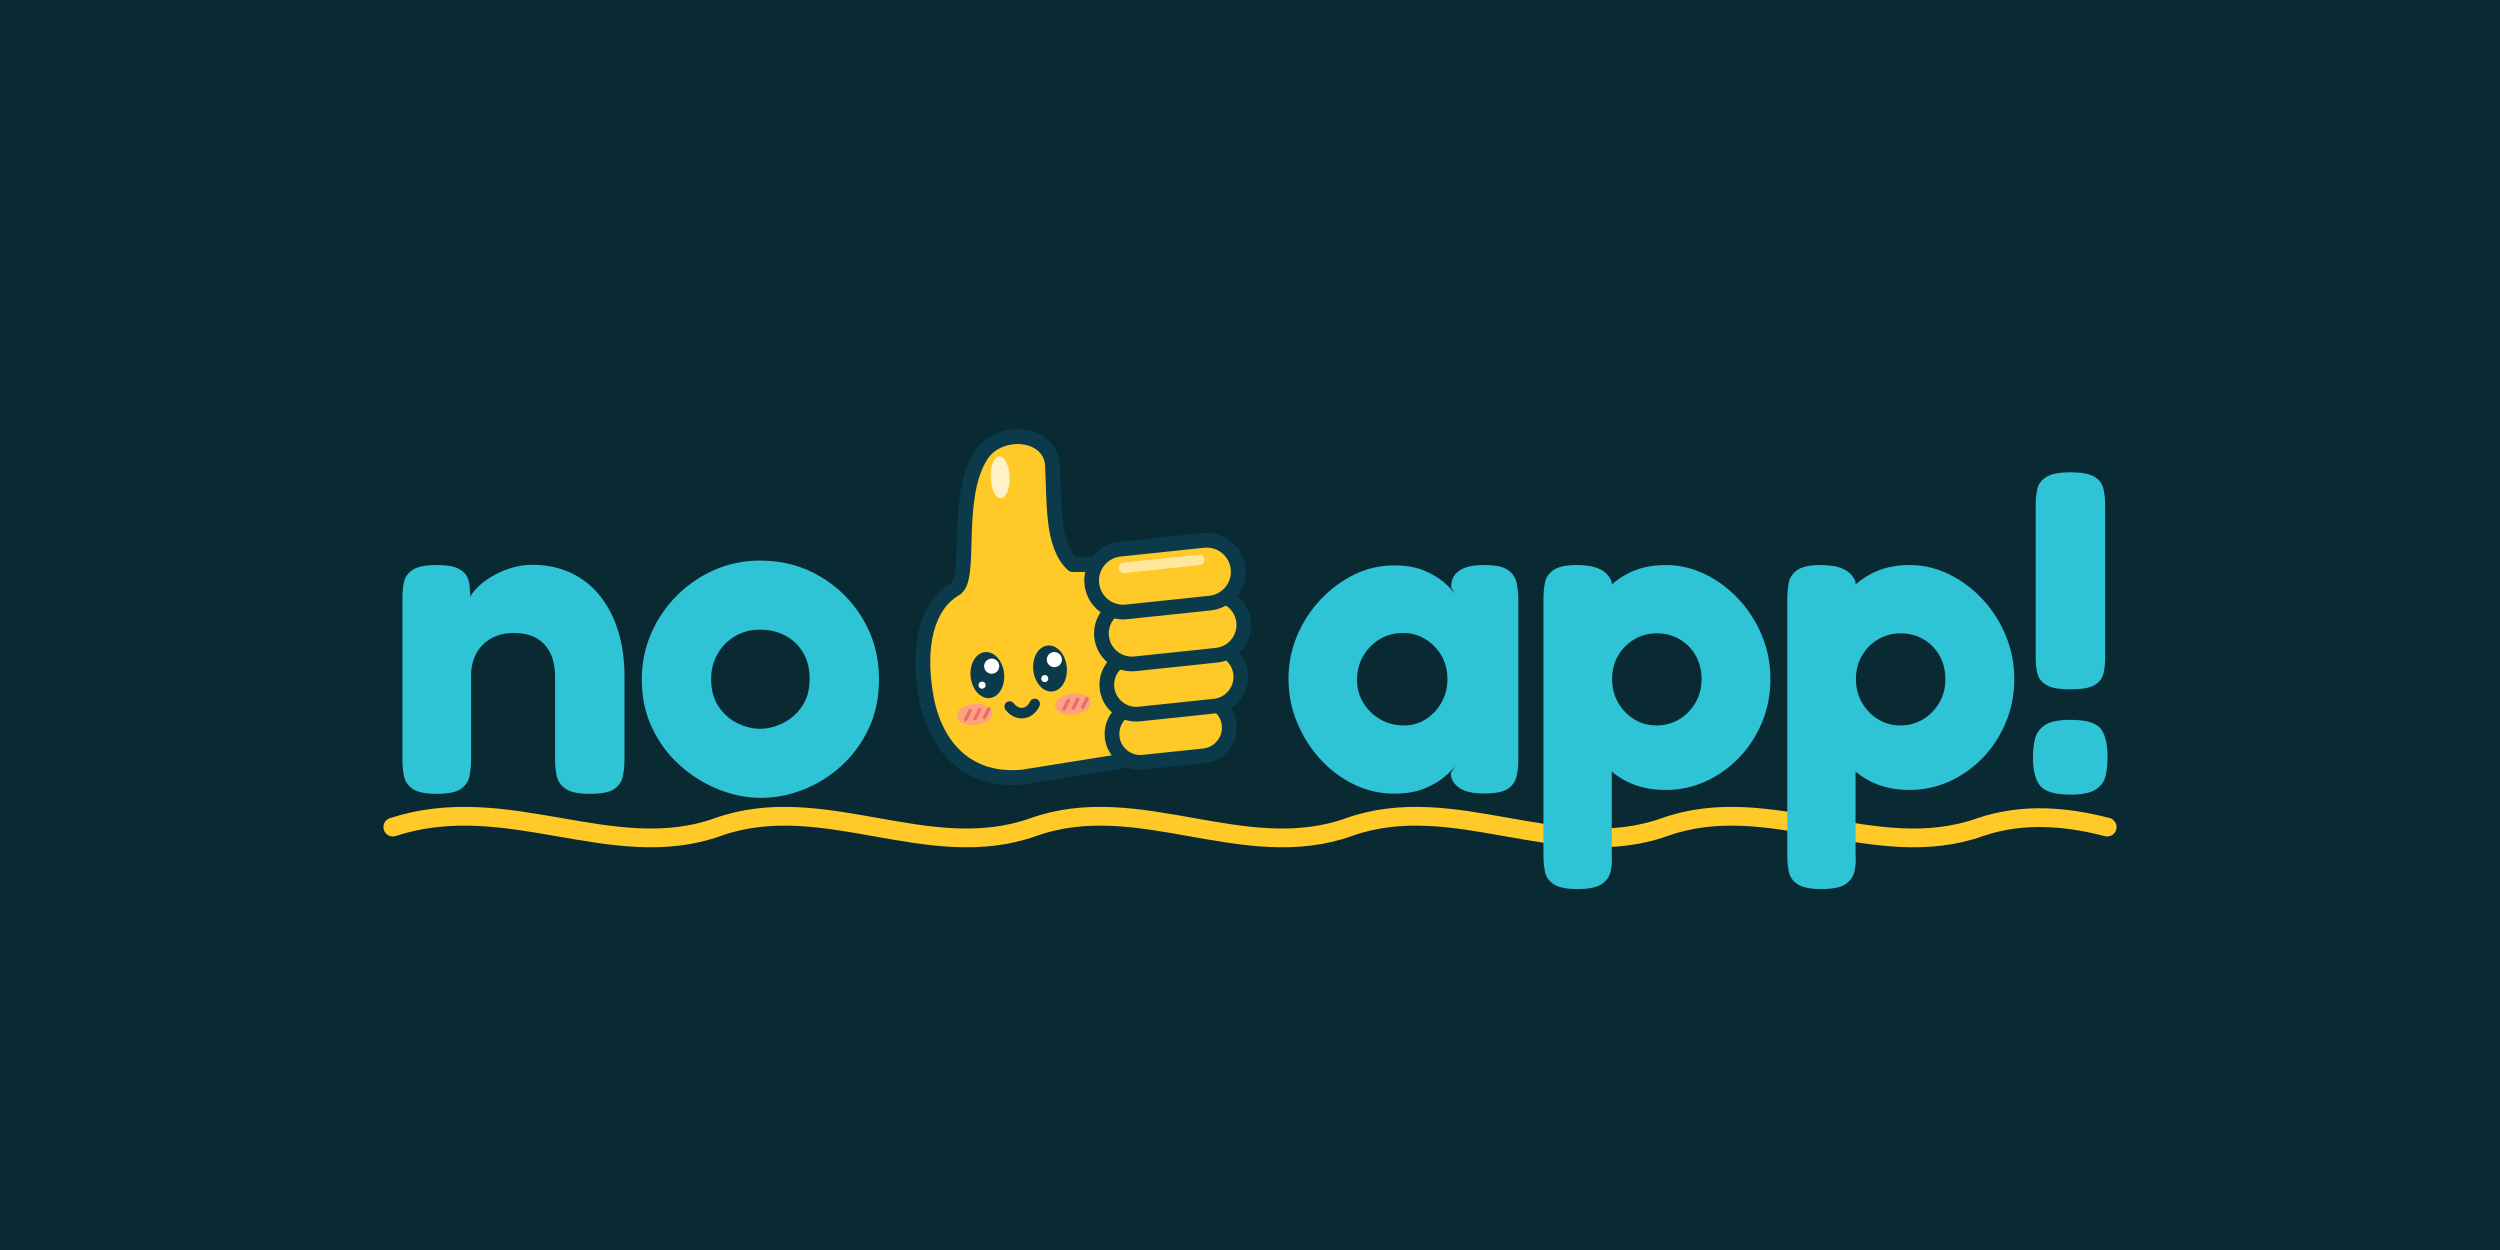
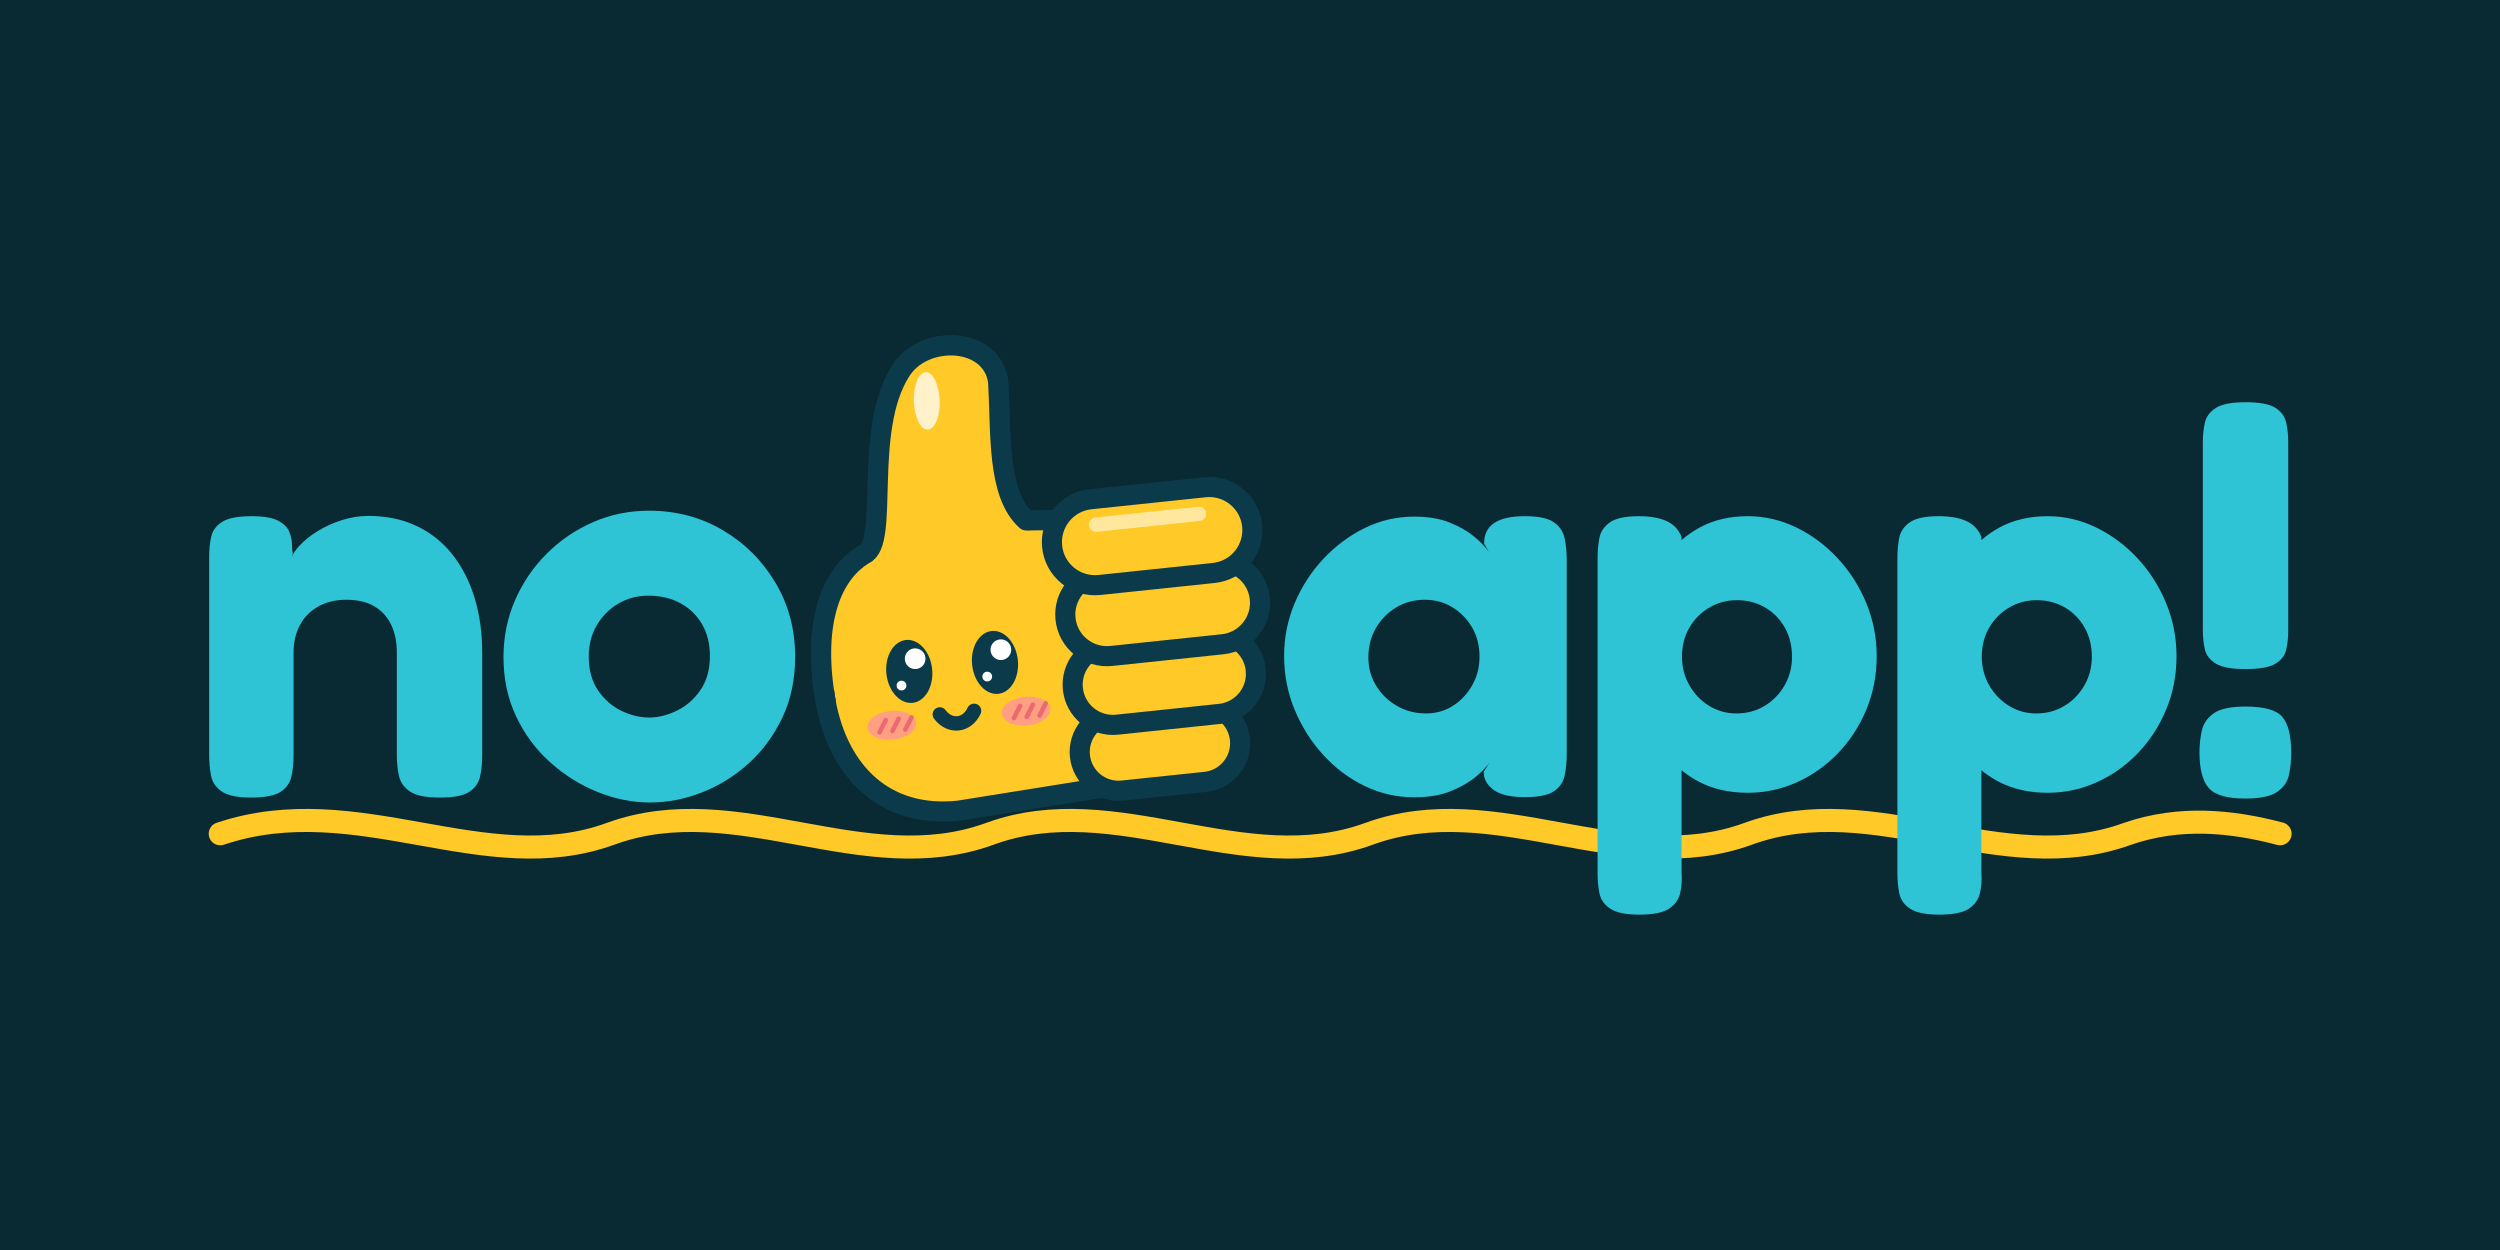
<svg xmlns="http://www.w3.org/2000/svg" width="1200" height="600" viewBox="0 0 1200 600">
  <rect width="1200" height="600" fill="#0A2A33" />
-   <g transform="translate(184.09 188.00)">
-     <path d="M 4.46 209.00 C 59.42 191.00 109.92 227.00 160.42 209.00 C 210.93 191.00 261.43 227.00 311.93 209.00 C 362.44 191.00 412.94 227.00 463.44 209.00 C 513.95 191.00 564.45 227.00 614.95 209.00 C 665.46 191.00 715.96 227.00 766.46 209.00 C 787.26 202.00 808.05 204.00 827.36 209.00" fill="none" stroke="#FFC928" stroke-width="9" stroke-linecap="round" />
-     <path d="M25.41 193.05Q17.435 193.05 13.97 190.658Q10.505 188.265 9.79 184.442Q9.075 180.62 9.075 176.385V99.0Q9.075 94.82 9.872 91.218Q10.67 87.615 14.163 85.415Q17.655 83.215 25.63 83.215Q32.78 83.215 36.108 85.03Q39.435 86.845 40.425 89.485Q41.415 92.125 41.415 94.463Q41.415 96.8 41.745 97.68L40.425 101.915Q40.975 98.505 43.918 95.178Q46.86 91.85 51.315 89.1Q55.77 86.35 60.94 84.728Q66.11 83.105 71.17 83.105Q81.785 83.105 90.062 87.038Q98.34 90.97 104.032 98.175Q109.725 105.38 112.695 115.143Q115.665 124.905 115.665 136.62V176.605Q115.665 180.84 114.868 184.663Q114.07 188.485 110.688 190.768Q107.305 193.05 99.11 193.05Q90.915 193.05 87.423 190.658Q83.93 188.265 83.132 184.442Q82.335 180.62 82.335 176.385V136.565Q82.335 130.075 80.052 125.455Q77.77 120.835 73.453 118.333Q69.135 115.83 62.645 115.83Q56.375 115.83 51.727 118.415Q47.08 121.0 44.55 125.62Q42.02 130.24 42.02 136.565V176.605Q42.02 180.84 41.222 184.663Q40.425 188.485 37.015 190.768Q33.605 193.05 25.41 193.05Z M181.225 194.975Q170.885 194.975 160.71 190.877Q150.535 186.78 142.175 179.273Q133.815 171.765 128.892 161.343Q123.97 150.92 123.97 138.27Q123.97 126.39 128.452 116.078Q132.935 105.765 140.8 97.9Q148.665 90.035 158.895 85.553Q169.125 81.07 180.785 81.07Q196.68 81.07 209.55 88.66Q222.42 96.25 230.12 109.148Q237.82 122.045 237.82 138.05Q237.82 151.305 232.843 161.81Q227.865 172.315 219.642 179.74Q211.42 187.165 201.382 191.07Q191.345 194.975 181.225 194.975ZM180.785 161.81Q186.065 161.81 191.565 159.17Q197.065 156.53 200.805 151.168Q204.545 145.805 204.545 137.775Q204.545 130.68 201.493 125.4Q198.44 120.12 193.022 117.178Q187.605 114.235 180.565 114.235Q174.075 114.235 168.822 117.315Q163.57 120.395 160.407 125.758Q157.245 131.12 157.245 137.995Q157.245 145.915 160.903 151.25Q164.56 156.585 170.005 159.197Q175.45 161.81 180.785 161.81Z M528.22 192.885Q520.025 192.885 516.148 190.025Q512.27 187.165 512.325 182.985L514.635 179.3Q513.205 181.5 509.52 184.69Q505.835 187.88 499.812 190.41Q493.79 192.94 485.1 192.94Q474.98 192.94 465.85 188.54Q456.72 184.14 449.652 176.385Q442.585 168.63 438.487 158.73Q434.39 148.83 434.39 137.775Q434.39 126.995 438.487 117.233Q442.585 107.47 449.762 99.825Q456.94 92.18 465.987 87.78Q475.035 83.38 485.1 83.38Q493.295 83.38 499.015 85.69Q504.735 88.0 508.53 91.135Q512.325 94.27 514.305 97.13L512.49 93.995Q512.325 88.77 516.23 85.993Q520.135 83.215 528.44 83.215Q536.415 83.215 539.77 85.635Q543.125 88.055 543.922 91.96Q544.72 95.865 544.72 100.265V176.22Q544.72 180.51 543.922 184.388Q543.125 188.265 539.742 190.575Q536.36 192.885 528.22 192.885ZM489.83 160.215Q495.605 160.215 500.307 157.218Q505.01 154.22 507.842 149.188Q510.675 144.155 510.675 138.05Q510.675 131.615 507.787 126.665Q504.9 121.715 500.087 118.773Q495.275 115.83 489.39 115.83Q483.065 115.83 478.087 118.855Q473.11 121.88 470.195 126.94Q467.28 132.0 467.28 138.325Q467.28 144.375 470.277 149.325Q473.275 154.275 478.39 157.245Q483.505 160.215 489.83 160.215Z M615.45 191.18Q604.67 191.18 596.475 186.945Q588.28 182.71 582.835 175.257Q577.39 167.805 574.668 158.125Q571.945 148.445 572.11 137.39Q572.275 126.5 575.08 116.683Q577.885 106.865 583.33 99.358Q588.775 91.85 596.805 87.532Q604.835 83.215 615.45 83.215Q625.295 83.215 634.342 87.615Q643.39 92.015 650.485 99.632Q657.58 107.25 661.65 117.123Q665.72 126.995 665.72 137.885Q665.72 149.05 661.65 158.785Q657.58 168.52 650.567 175.78Q643.555 183.04 634.507 187.11Q625.46 191.18 615.45 191.18ZM573.1 238.755Q565.235 238.755 561.743 236.445Q558.25 234.135 557.507 230.477Q556.765 226.82 556.765 222.585V99.605Q556.765 95.315 557.48 91.657Q558.195 88.0 561.605 85.608Q565.015 83.215 572.88 83.215Q579.59 83.215 583.743 85.14Q587.895 87.065 589.545 91.3V222.365Q589.875 226.6 588.995 230.368Q588.115 234.135 584.622 236.445Q581.13 238.755 573.1 238.755ZM610.995 160.215Q617.045 160.215 621.94 157.273Q626.835 154.33 629.75 149.27Q632.665 144.21 632.665 138.05Q632.665 131.67 629.832 126.665Q627.0 121.66 622.105 118.828Q617.21 115.995 611.16 115.995Q605.165 115.995 600.27 118.938Q595.375 121.88 592.543 126.803Q589.71 131.725 589.71 138.05Q589.71 144.21 592.625 149.27Q595.54 154.33 600.352 157.273Q605.165 160.215 610.995 160.215Z M732.49 191.18Q721.71 191.18 713.515 186.945Q705.32 182.71 699.875 175.257Q694.43 167.805 691.707 158.125Q688.985 148.445 689.15 137.39Q689.315 126.5 692.12 116.683Q694.925 106.865 700.37 99.358Q705.815 91.85 713.845 87.532Q721.875 83.215 732.49 83.215Q742.335 83.215 751.382 87.615Q760.43 92.015 767.525 99.632Q774.62 107.25 778.69 117.123Q782.76 126.995 782.76 137.885Q782.76 149.05 778.69 158.785Q774.62 168.52 767.607 175.78Q760.595 183.04 751.547 187.11Q742.5 191.18 732.49 191.18ZM690.14 238.755Q682.275 238.755 678.783 236.445Q675.29 234.135 674.547 230.477Q673.805 226.82 673.805 222.585V99.605Q673.805 95.315 674.52 91.657Q675.235 88.0 678.645 85.608Q682.055 83.215 689.92 83.215Q696.63 83.215 700.783 85.14Q704.935 87.065 706.585 91.3V222.365Q706.915 226.6 706.035 230.368Q705.155 234.135 701.662 236.445Q698.17 238.755 690.14 238.755ZM728.035 160.215Q734.085 160.215 738.98 157.273Q743.875 154.33 746.79 149.27Q749.705 144.21 749.705 138.05Q749.705 131.67 746.872 126.665Q744.04 121.66 739.145 118.828Q734.25 115.995 728.2 115.995Q722.205 115.995 717.31 118.938Q712.415 121.88 709.582 126.803Q706.75 131.725 706.75 138.05Q706.75 144.21 709.665 149.27Q712.58 154.33 717.392 157.273Q722.205 160.215 728.035 160.215Z M809.655 142.89Q801.625 142.89 798.132 140.773Q794.64 138.655 793.842 135.245Q793.045 131.835 793.045 127.93V54.065Q793.045 50.16 793.842 46.668Q794.64 43.175 798.132 40.948Q801.625 38.72 809.765 38.72Q817.96 38.72 821.37 40.92Q824.78 43.12 825.577 46.695Q826.375 50.27 826.375 54.175V127.985Q826.375 131.89 825.577 135.328Q824.78 138.765 821.315 140.828Q817.85 142.89 809.655 142.89ZM809.655 193.435Q798.875 193.435 795.3 189.282Q791.725 185.13 791.725 175.395Q791.725 170.94 792.66 166.843Q793.595 162.745 797.335 160.132Q801.075 157.52 809.765 157.52Q820.71 157.52 824.12 161.618Q827.53 165.715 827.53 175.56Q827.53 180.015 826.677 184.113Q825.825 188.21 822.085 190.822Q818.345 193.435 809.655 193.435Z" fill="#2EC4D6" />
-     <g transform="translate(228.96 -10.49) scale(1.0083)">
-       <g transform="rotate(-6 110 120)">
-         <path d="M28 148 C26 121.7 33.4 104 46.7 97.8 C56.0 94.8 50.6 55.1 65.9 35.8 C75.2 23.7 98.9 27.1 99.3 43.0 C98.5 60.7 94.7 81.7 104.0 92 L126 94 L144 96 L144 186 L70 190 C44 190 30 172 28 148 Z" fill="#FFC928" stroke="#0B3B4A" stroke-width="7" stroke-linejoin="round" stroke-linecap="round" />
+   <g transform="translate(40.06 134.61) scale(1.2296)">
+     <path d="M 53.4 216.0 C 107.1 198.0 156.5 234.0 205.8 216.0 C 255.2 198.0 304.5 234.0 353.9 216.0 C 403.2 198.0 452.6 234.0 501.9 216.0 C 551.2 198.0 600.6 234.0 649.9 216.0 C 699.3 198.0 748.6 234.0 798.0 216.0 C 818.3 209.0 838.6 211.0 857.5 216.0" fill="none" stroke="#FFC928" stroke-width="9" stroke-linecap="round" />
+     <path d="M65.41 201.87Q57.435 201.87 53.97 199.478Q50.505 197.085 49.79 193.262Q49.075 189.44 49.075 185.205V107.82Q49.075 103.64 49.873 100.037Q50.67 96.435 54.163 94.235Q57.655 92.035 65.63 92.035Q72.78 92.035 76.108 93.85Q79.435 95.665 80.425 98.305Q81.415 100.945 81.415 103.282Q81.415 105.62 81.745 106.5L80.425 110.735Q80.975 107.325 83.917 103.998Q86.86 100.67 91.315 97.92Q95.77 95.17 100.94 93.547Q106.11 91.925 111.17 91.925Q121.785 91.925 130.062 95.858Q138.34 99.79 144.032 106.995Q149.725 114.2 152.695 123.963Q155.665 133.725 155.665 145.44V185.425Q155.665 189.66 154.868 193.483Q154.07 197.305 150.688 199.588Q147.305 201.87 139.11 201.87Q130.915 201.87 127.423 199.478Q123.93 197.085 123.132 193.262Q122.335 189.44 122.335 185.205V145.385Q122.335 138.895 120.052 134.275Q117.77 129.655 113.453 127.153Q109.135 124.65 102.645 124.65Q96.375 124.65 91.727 127.235Q87.08 129.82 84.55 134.44Q82.02 139.06 82.02 145.385V185.425Q82.02 189.66 81.222 193.483Q80.425 197.305 77.015 199.588Q73.605 201.87 65.41 201.87Z M221.225 203.795Q210.885 203.795 200.71 199.697Q190.535 195.6 182.175 188.093Q173.815 180.585 168.892 170.163Q163.97 159.74 163.97 147.09Q163.97 135.21 168.452 124.897Q172.935 114.585 180.8 106.72Q188.665 98.855 198.895 94.373Q209.125 89.89 220.785 89.89Q236.68 89.89 249.55 97.48Q262.42 105.07 270.12 117.968Q277.82 130.865 277.82 146.87Q277.82 160.125 272.842 170.63Q267.865 181.135 259.642 188.56Q251.42 195.985 241.382 199.89Q231.345 203.795 221.225 203.795ZM220.785 170.63Q226.065 170.63 231.565 167.99Q237.065 165.35 240.805 159.988Q244.545 154.625 244.545 146.595Q244.545 139.5 241.492 134.22Q238.44 128.94 233.022 125.998Q227.605 123.055 220.565 123.055Q214.075 123.055 208.822 126.135Q203.57 129.215 200.407 134.577Q197.245 139.94 197.245 146.815Q197.245 154.735 200.902 160.07Q204.56 165.405 210.005 168.017Q215.45 170.63 220.785 170.63Z" fill="#2EC4D6" />
+     <path d="M330.436 202.09Q322.406 202.09 318.913 199.697Q315.421 197.305 314.706 193.455Q313.991 189.605 313.991 185.37V58.595Q313.991 54.195 314.816 50.455Q315.641 46.715 319.133 44.405Q322.626 42.095 330.656 42.095Q338.686 42.095 342.096 44.487Q345.506 46.88 346.303 50.62Q347.101 54.36 347.101 58.815V103.64Q351.006 99.57 357.276 95.83Q363.546 92.09 372.236 92.09Q385.931 92.09 396.821 99.02Q407.711 105.95 414.118 117.968Q420.526 129.985 420.526 145.605V185.59Q420.526 189.825 419.728 193.565Q418.931 197.305 415.548 199.67Q412.166 202.035 403.971 202.035Q396.106 202.035 392.531 199.725Q388.956 197.415 388.158 193.593Q387.361 189.77 387.361 185.205V145.385Q387.361 139.06 385.161 134.523Q382.961 129.985 378.726 127.4Q374.491 124.815 368.331 124.815Q360.191 124.815 354.141 129.71Q348.091 134.605 347.101 141.755V185.59Q347.101 189.825 346.276 193.647Q345.451 197.47 342.041 199.78Q338.631 202.09 330.436 202.09Z" fill="#2EC4D6" />
+     <path d="M562.527 201.705Q554.332 201.705 550.454 198.845Q546.577 195.985 546.632 191.805L548.942 188.12Q547.512 190.32 543.827 193.51Q540.142 196.7 534.119 199.23Q528.097 201.76 519.407 201.76Q509.287 201.76 500.157 197.36Q491.027 192.96 483.959 185.205Q476.892 177.45 472.794 167.55Q468.697 157.65 468.697 146.595Q468.697 135.815 472.794 126.053Q476.892 116.29 484.069 108.645Q491.247 101.0 500.294 96.6Q509.342 92.2 519.407 92.2Q527.602 92.2 533.322 94.51Q539.042 96.82 542.837 99.955Q546.632 103.09 548.612 105.95L546.797 102.815Q546.632 97.59 550.537 94.812Q554.442 92.035 562.747 92.035Q570.722 92.035 574.077 94.455Q577.432 96.875 578.229 100.78Q579.027 104.685 579.027 109.085V185.04Q579.027 189.33 578.229 193.208Q577.432 197.085 574.049 199.395Q570.667 201.705 562.527 201.705ZM524.137 169.035Q529.912 169.035 534.614 166.037Q539.317 163.04 542.149 158.007Q544.982 152.975 544.982 146.87Q544.982 140.435 542.094 135.485Q539.207 130.535 534.394 127.593Q529.582 124.65 523.697 124.65Q517.372 124.65 512.394 127.675Q507.417 130.7 504.502 135.76Q501.587 140.82 501.587 147.145Q501.587 153.195 504.584 158.145Q507.582 163.095 512.697 166.065Q517.812 169.035 524.137 169.035Z M649.757 200.0Q638.977 200.0 630.782 195.765Q622.587 191.53 617.142 184.077Q611.697 176.625 608.974 166.945Q606.252 157.265 606.417 146.21Q606.582 135.32 609.387 125.502Q612.192 115.685 617.637 108.178Q623.082 100.67 631.112 96.352Q639.142 92.035 649.757 92.035Q659.602 92.035 668.649 96.435Q677.697 100.835 684.792 108.452Q691.887 116.07 695.957 125.942Q700.027 135.815 700.027 146.705Q700.027 157.87 695.957 167.605Q691.887 177.34 684.874 184.6Q677.862 191.86 668.814 195.93Q659.767 200.0 649.757 200.0ZM607.407 247.575Q599.542 247.575 596.049 245.265Q592.557 242.955 591.814 239.297Q591.072 235.64 591.072 231.405V108.425Q591.072 104.135 591.787 100.477Q592.502 96.82 595.912 94.427Q599.322 92.035 607.187 92.035Q613.897 92.035 618.049 93.96Q622.202 95.885 623.852 100.12V231.185Q624.182 235.42 623.302 239.188Q622.422 242.955 618.929 245.265Q615.437 247.575 607.407 247.575ZM645.302 169.035Q651.352 169.035 656.247 166.093Q661.142 163.15 664.057 158.09Q666.972 153.03 666.972 146.87Q666.972 140.49 664.139 135.485Q661.307 130.48 656.412 127.648Q651.517 124.815 645.467 124.815Q639.472 124.815 634.577 127.757Q629.682 130.7 626.849 135.623Q624.017 140.545 624.017 146.87Q624.017 153.03 626.932 158.09Q629.847 163.15 634.659 166.093Q639.472 169.035 645.302 169.035Z M766.797 200.0Q756.017 200.0 747.822 195.765Q739.627 191.53 734.182 184.077Q728.737 176.625 726.014 166.945Q723.292 157.265 723.457 146.21Q723.622 135.32 726.427 125.502Q729.232 115.685 734.677 108.178Q740.122 100.67 748.152 96.352Q756.182 92.035 766.797 92.035Q776.642 92.035 785.689 96.435Q794.737 100.835 801.832 108.452Q808.927 116.07 812.997 125.942Q817.067 135.815 817.067 146.705Q817.067 157.87 812.997 167.605Q808.927 177.34 801.914 184.6Q794.902 191.86 785.854 195.93Q776.807 200.0 766.797 200.0ZM724.447 247.575Q716.582 247.575 713.089 245.265Q709.597 242.955 708.854 239.297Q708.112 235.64 708.112 231.405V108.425Q708.112 104.135 708.827 100.477Q709.542 96.82 712.952 94.427Q716.362 92.035 724.227 92.035Q730.937 92.035 735.089 93.96Q739.242 95.885 740.892 100.12V231.185Q741.222 235.42 740.342 239.188Q739.462 242.955 735.969 245.265Q732.477 247.575 724.447 247.575ZM762.342 169.035Q768.392 169.035 773.287 166.093Q778.182 163.15 781.097 158.09Q784.012 153.03 784.012 146.87Q784.012 140.49 781.179 135.485Q778.347 130.48 773.452 127.648Q768.557 124.815 762.507 124.815Q756.512 124.815 751.617 127.757Q746.722 130.7 743.889 135.623Q741.057 140.545 741.057 146.87Q741.057 153.03 743.972 158.09Q746.887 163.15 751.699 166.093Q756.512 169.035 762.342 169.035Z M843.962 151.71Q835.932 151.71 832.439 149.593Q828.947 147.475 828.149 144.065Q827.352 140.655 827.352 136.75V62.885Q827.352 58.98 828.149 55.487Q828.947 51.995 832.439 49.767Q835.932 47.54 844.072 47.54Q852.267 47.54 855.677 49.74Q859.087 51.94 859.884 55.515Q860.682 59.09 860.682 62.995V136.805Q860.682 140.71 859.884 144.148Q859.087 147.585 855.622 149.648Q852.157 151.71 843.962 151.71ZM843.962 202.255Q833.182 202.255 829.607 198.102Q826.032 193.95 826.032 184.215Q826.032 179.76 826.967 175.662Q827.902 171.565 831.642 168.952Q835.382 166.34 844.072 166.34Q855.017 166.34 858.427 170.438Q861.837 174.535 861.837 184.38Q861.837 188.835 860.984 192.933Q860.132 197.03 856.392 199.642Q852.652 202.255 843.962 202.255Z" fill="#2EC4D6" />
+     <g transform="translate(373.26 116.09) rotate(0) scale(1.1215) translate(-105.75 -112.75)">
+       <g transform="matrix(0.99452 -0.10453 0.10453 0.99452 -11.941 12.156)">
+         <path d="M28.00 148.00 C26.00 121.70 33.40 104.00 46.70 97.80 C51.35 96.30 52.33 85.62 54.05 72.91 C55.77 60.20 58.25 45.45 65.90 35.80 C75.20 23.70 98.90 27.10 99.30 43.00 C98.90 51.85 97.75 61.53 97.86 70.28 C97.97 79.03 99.35 86.85 104.00 92.00 L126 94 L144 96 L144 186 L70 190 C44 190 30 172 28 148 Z" fill="#FFC928" stroke="#0B3B4A" stroke-width="7" stroke-linejoin="round" stroke-linecap="round" />
        <rect x="114" y="162" width="56" height="27" rx="13.5" fill="#FFC928" stroke="#0B3B4A" stroke-width="7" stroke-linejoin="round" stroke-linecap="round" />
        <rect x="114" y="138" width="64" height="28" rx="14" fill="#FFC928" stroke="#0B3B4A" stroke-width="7" stroke-linejoin="round" stroke-linecap="round" />
        <rect x="114" y="113" width="68" height="29" rx="14.5" fill="#FFC928" stroke="#0B3B4A" stroke-width="7" stroke-linejoin="round" stroke-linecap="round" />
        <rect x="112" y="87" width="70" height="30" rx="15" fill="#FFC928" stroke="#0B3B4A" stroke-width="7" stroke-linejoin="round" stroke-linecap="round" />
-         <ellipse transform="rotate(4.0 73.9 47.0)" cx="73.9" cy="47.0" rx="4.5" ry="10" fill="#FFFFFF" opacity="0.75" />
        <path d="M128 96 H164" stroke="#FFFFFF" stroke-width="5" stroke-linecap="round" opacity="0.55" />
-         <ellipse cx="58" cy="140" rx="8" ry="11" fill="#0B3B4A" />
-         <circle cx="60.5" cy="136" r="3.6" fill="#fff" />
-         <circle cx="55" cy="144.5" r="1.7" fill="#fff" />
-         <ellipse cx="88" cy="140" rx="8" ry="11" fill="#0B3B4A" />
-         <circle cx="90.5" cy="136" r="3.6" fill="#fff" />
-         <circle cx="85" cy="144.5" r="1.7" fill="#fff" />
-         <ellipse cx="50" cy="158" rx="8.5" ry="5" fill="#FF8FA3" opacity="0.7" />
-         <path d="M45.5 160 l2.6 -4 M50 160 l2.6 -4 M54.5 160 l2.6 -4" stroke="#E2546C" stroke-width="1.6" stroke-linecap="round" opacity="0.7" />
-         <ellipse cx="97" cy="158" rx="8.5" ry="5" fill="#FF8FA3" opacity="0.7" />
-         <path d="M92.5 160 l2.6 -4 M97 160 l2.6 -4 M101.5 160 l2.6 -4" stroke="#E2546C" stroke-width="1.6" stroke-linecap="round" opacity="0.7" />
-         <path d="M67 156 C70 161 76 161 79 156" stroke="#0B3B4A" stroke-width="5" stroke-linecap="round" stroke-linejoin="round" fill="none" />
+         <path d="M28.00 148.00 C26.00 121.70 33.40 104.00 46.70 97.80 C51.35 96.30 52.33 85.62 54.05 72.91 C55.77 60.20 58.25 45.45 65.90 35.80 C75.20 23.70 98.90 27.10 99.30 43.00 C98.90 51.85 97.75 61.53 97.86 70.28 C97.97 79.03 99.35 86.85 104.00 92.00 L104.00 106 L52 114 Z" fill="#FFC928" />
+         <path d="M28.00 148.00 C26.00 121.70 33.40 104.00 46.70 97.80 C51.35 96.30 52.33 85.62 54.05 72.91 C55.77 60.20 58.25 45.45 65.90 35.80 C75.20 23.70 98.90 27.10 99.30 43.00 C98.90 51.85 97.75 61.53 97.86 70.28 C97.97 79.03 99.35 86.85 104.00 92.00" fill="none" stroke="#0B3B4A" stroke-width="7" stroke-linejoin="round" stroke-linecap="round" />
+         <ellipse transform="rotate(4.0 73.90 47.00)" cx="73.90" cy="47.00" rx="4.5" ry="10" fill="#FFFFFF" opacity="0.750" />
+         <path d="M92 66 C100 63 108 64 114 68" stroke="#FFFFFF" stroke-width="5" stroke-linecap="round" fill="none" opacity="0.000" />
+         <g transform="translate(0.00 0)">
+           <ellipse cx="58" cy="140.00" rx="8.00" ry="11.00" fill="#0B3B4A" opacity="1.000" />
+           <circle cx="60.50" cy="135.82" r="3.60" fill="#fff" opacity="1.000" />
+           <path transform="translate(60.50 135.82) scale(0.600)" d="M0 -6.2 L2 -2 6.2 0 2 2 0 6.2 -2 2 -6.2 0 -2 -2 Z" fill="#fff" opacity="0.000" />
+           <circle cx="54.80" cy="144.62" r="1.70" fill="#fff" opacity="1.000" />
+           <ellipse cx="88" cy="140.00" rx="8.00" ry="11.00" fill="#0B3B4A" opacity="1.000" />
+           <circle cx="90.50" cy="135.82" r="3.60" fill="#fff" opacity="1.000" />
+           <path transform="translate(90.50 135.82) scale(0.600)" d="M0 -6.2 L2 -2 6.2 0 2 2 0 6.2 -2 2 -6.2 0 -2 -2 Z" fill="#fff" opacity="0.000" />
+           <circle cx="84.80" cy="144.62" r="1.70" fill="#fff" opacity="1.000" />
+           <ellipse cx="50.00" cy="158.00" rx="8.5" ry="5" fill="#FF8FA3" opacity="0.72" />
+           <path d="M45.50 160.00 l2.6 -4 M50.00 160.00 l2.6 -4 M54.50 160.00 l2.6 -4" stroke="#E2546C" stroke-width="1.6" stroke-linecap="round" opacity="0.7" />
+           <ellipse cx="97.00" cy="158.00" rx="8.5" ry="5" fill="#FF8FA3" opacity="0.72" />
+           <path d="M92.50 160.00 l2.6 -4 M97.00 160.00 l2.6 -4 M101.50 160.00 l2.6 -4" stroke="#E2546C" stroke-width="1.6" stroke-linecap="round" opacity="0.7" />
+           <path d="M67.00 156.00 C70.00 161.00 76.00 161.00 79.00 156.00 C76.00 161.00 70.00 161.00 67.00 156.00 Z" fill="#0B3B4A" stroke="#0B3B4A" stroke-width="5.00" stroke-linejoin="round" stroke-linecap="round" />
+         </g>
      </g>
    </g>
  </g>
</svg>
